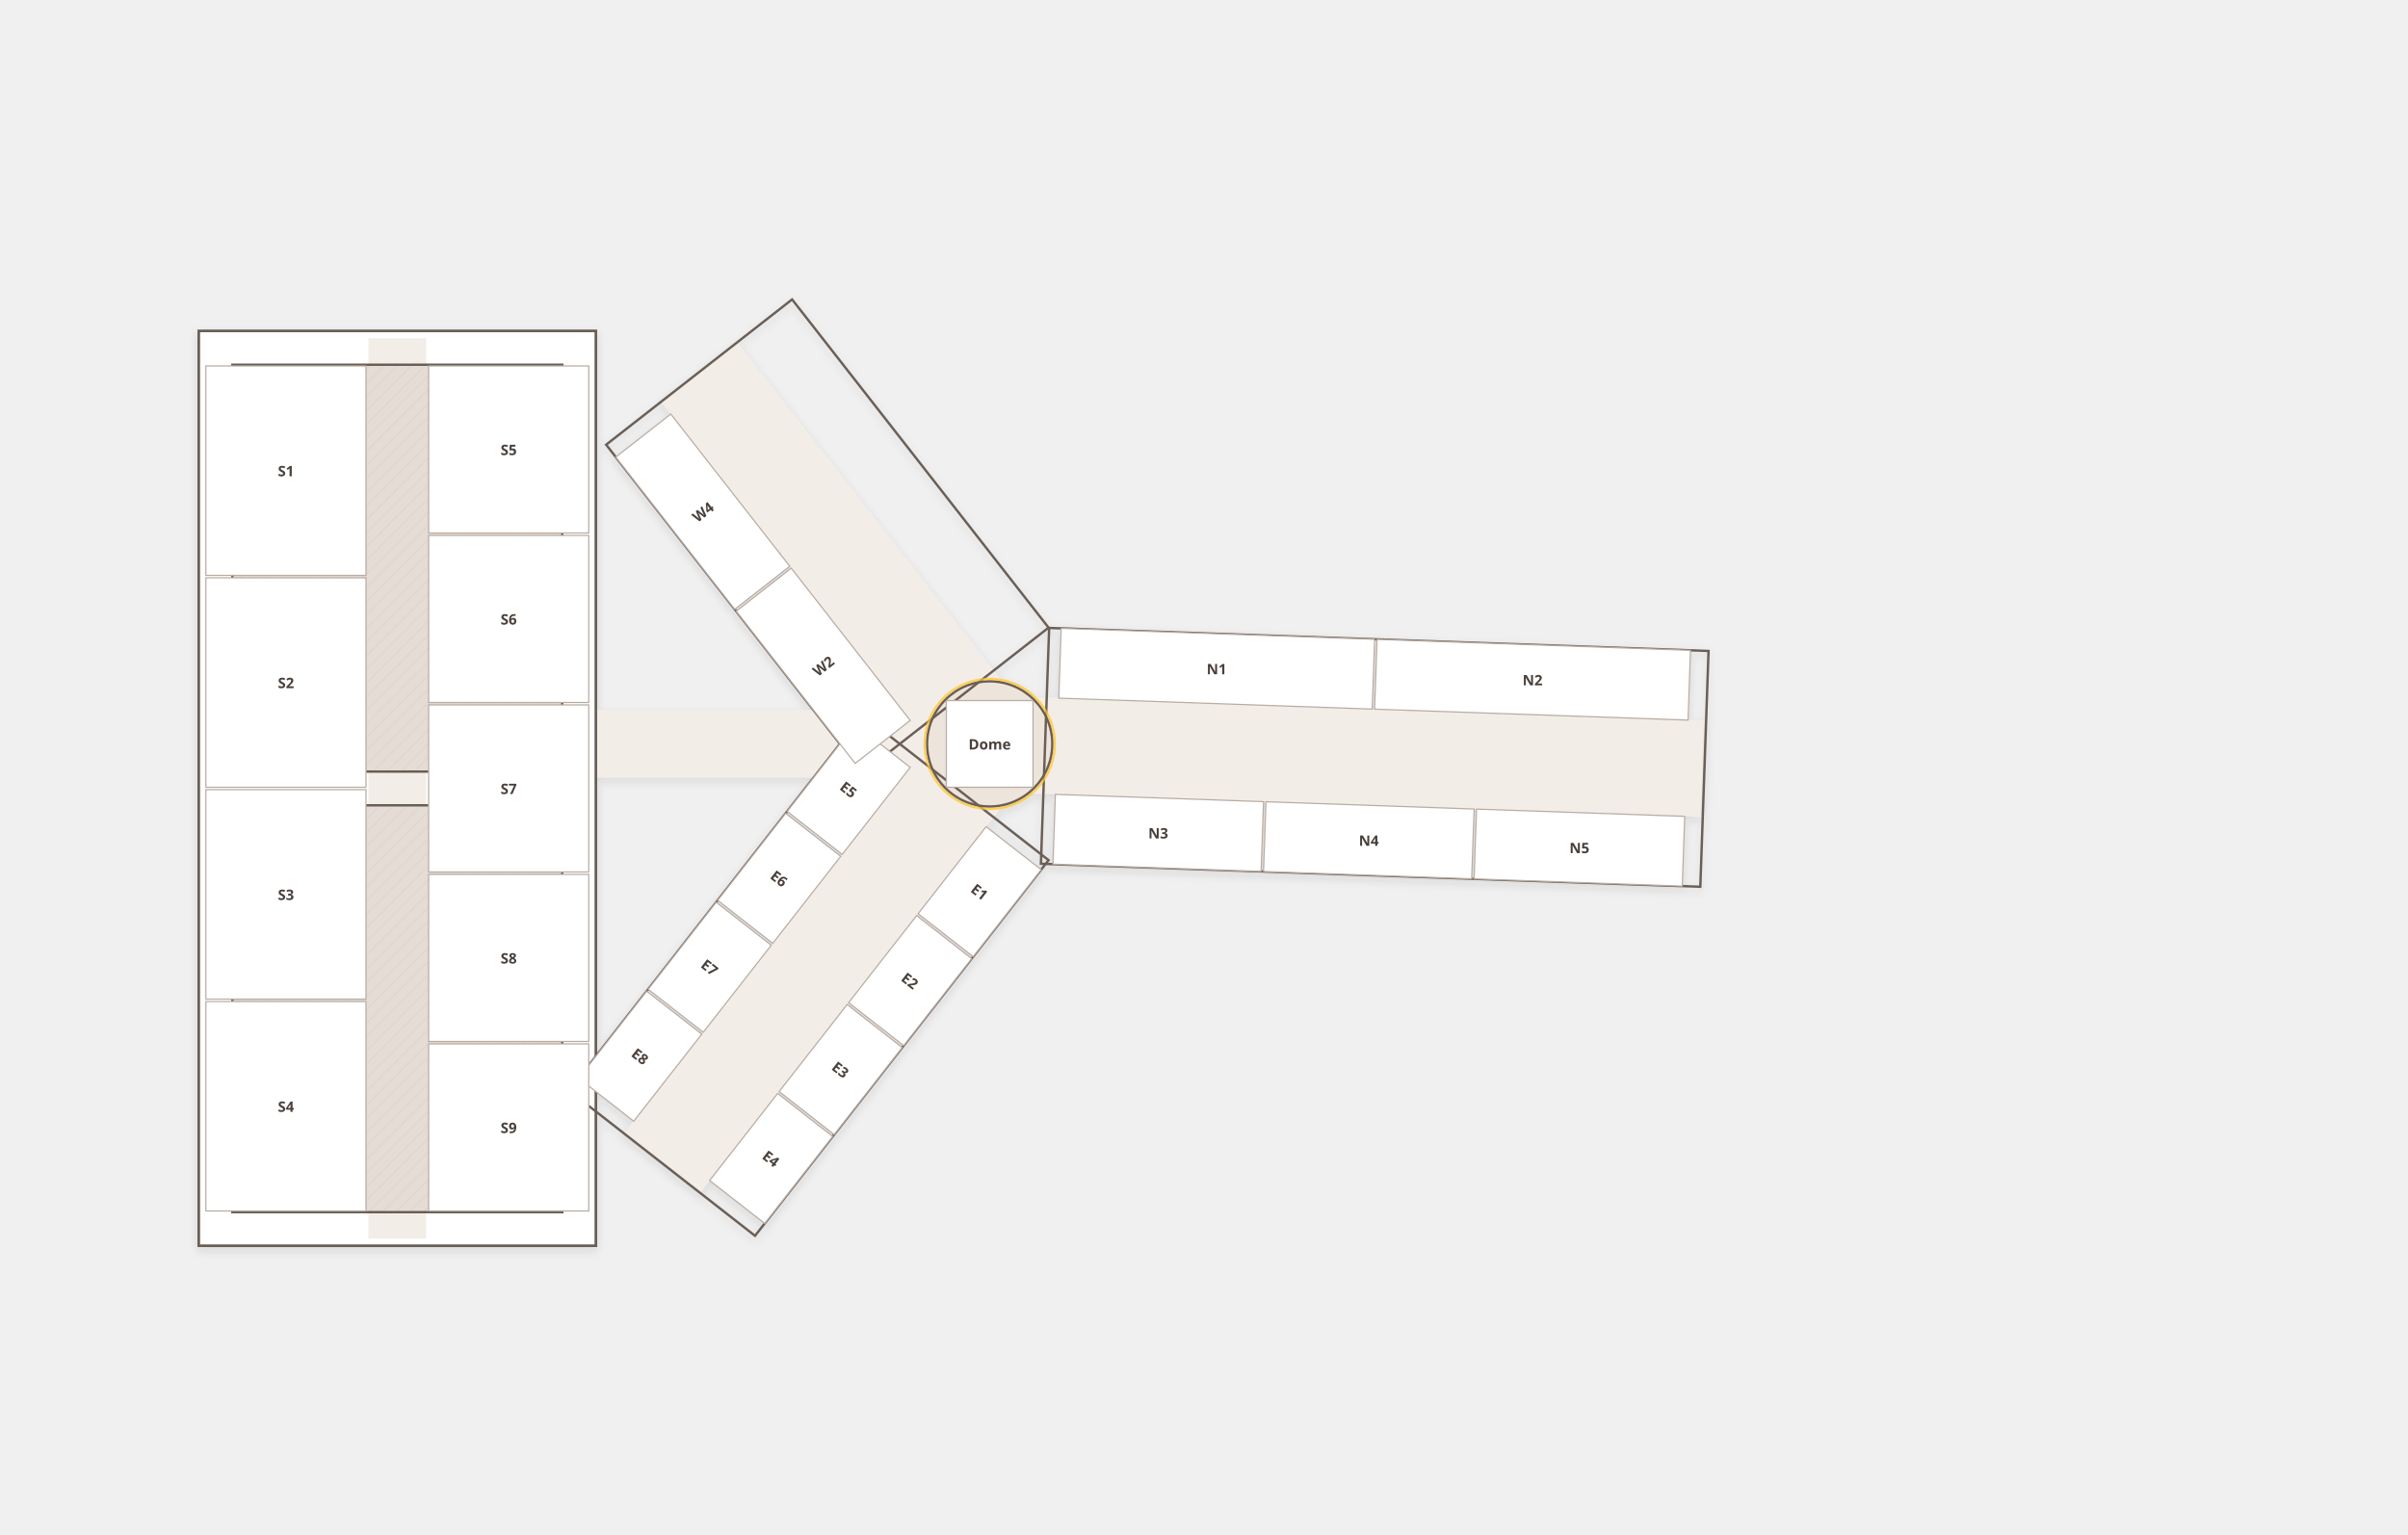
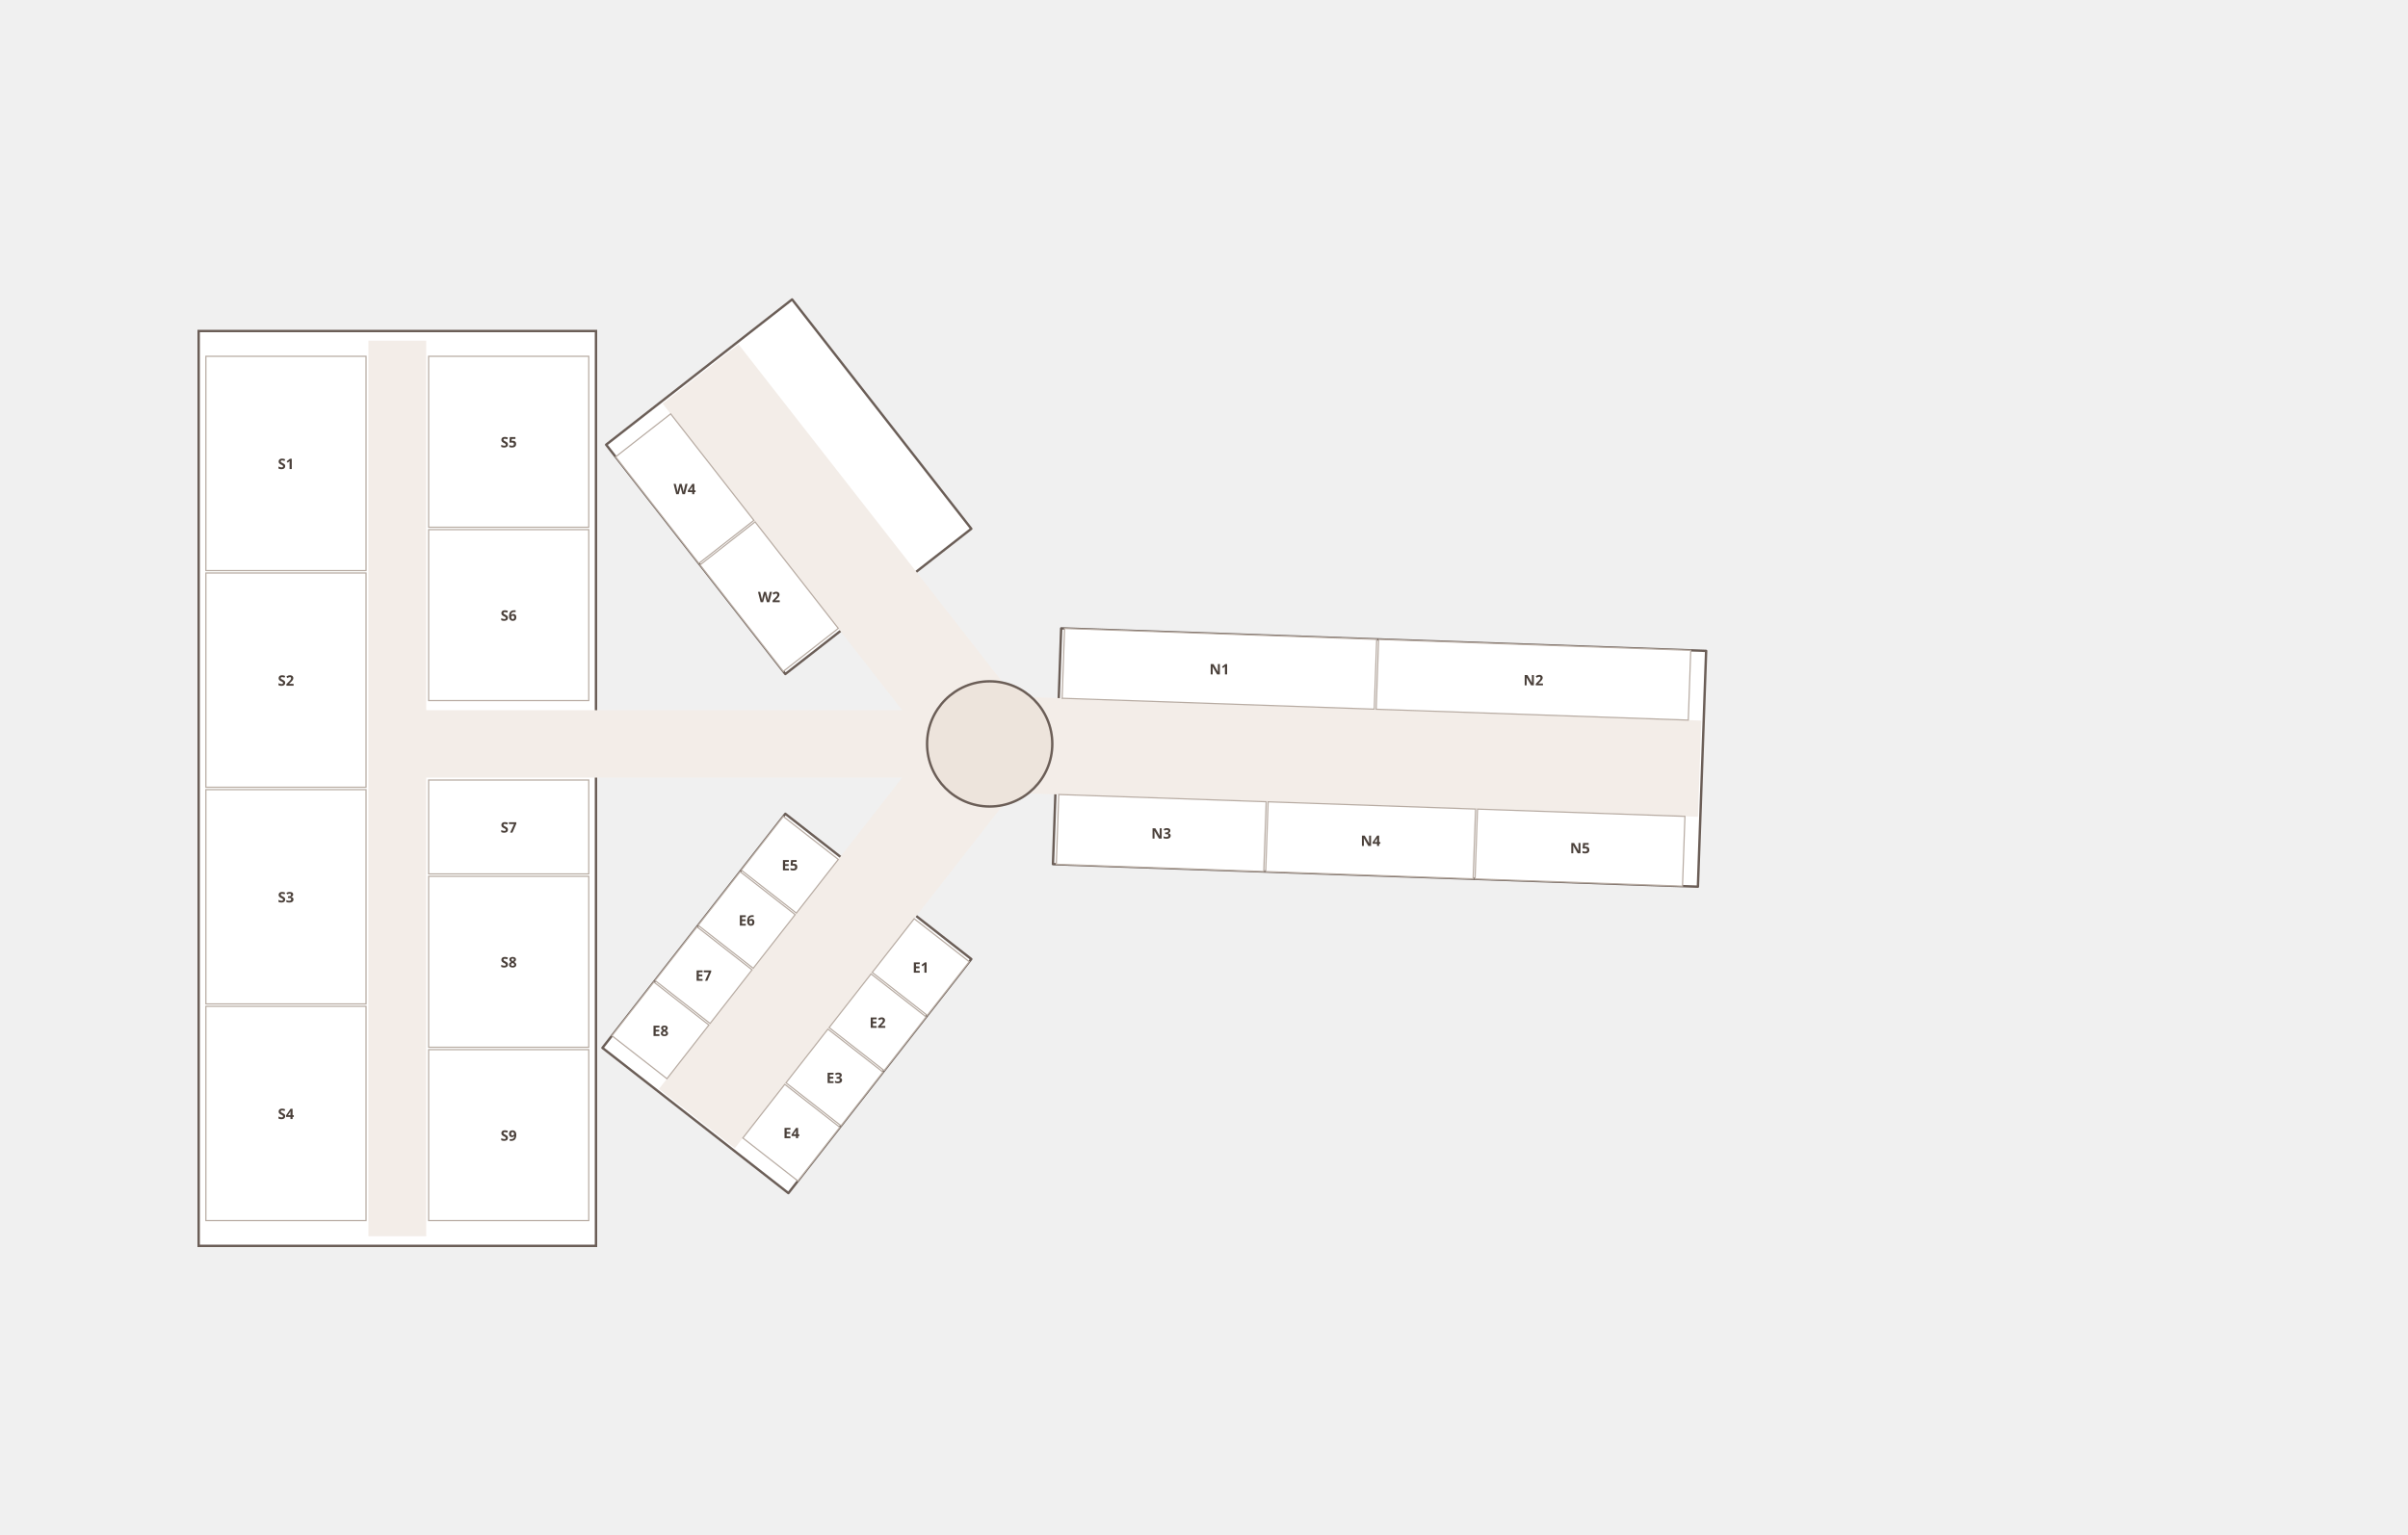
<svg xmlns="http://www.w3.org/2000/svg" viewBox="0 0 2000 1275" width="2000" height="1275" data-floor="main-1f-lobby">
  <defs>
    <pattern id="courtHatch" patternUnits="userSpaceOnUse" width="8" height="8" patternTransform="rotate(45)">
      <rect width="8" height="8" fill="#E4DCD5" />
      <line x1="0" y1="0" x2="0" y2="8" stroke="#6B5E57" stroke-width="1" stroke-opacity="0.08" />
    </pattern>
-     <filter id="softShadow" x="-6%" y="-6%" width="112%" height="112%">
-       <feDropShadow dx="0" dy="3" stdDeviation="4" flood-color="#3D342F" flood-opacity="0.12" />
-     </filter>
  </defs>
-   <g class="plan" filter="url(#softShadow)">
-     <polygon class="corridor" fill="#F3EDE8" stroke="none" points="823.40,578.02 1415.04,598.68 1412.24,678.64 820.60,657.98" />
-     <polygon class="corridor" fill="#F3EDE8" stroke="none" points="853.52,642.63 581.40,990.93 518.36,941.67 790.48,593.37" />
-     <polygon class="corridor" fill="#F3EDE8" stroke="none" points="790.48,642.63 549.14,333.73 612.18,284.47 853.52,593.37" />
-     <polygon class="corridor" fill="#F3EDE8" stroke="none" points="306.00,281.00 354.00,281.00 354.00,1029.00 306.00,1029.00" />
-     <polygon class="corridor" fill="#F3EDE8" stroke="none" points="493.00,590.00 772.00,590.00 772.00,646.00 493.00,646.00" />
-     <circle class="dome" cx="822.0" cy="618.0" r="52" fill="#EDE4DC" stroke="#6B5E57" stroke-width="2.0" />
-     <polygon fill="#FFFFFF" stroke="#6B5E57" stroke-width="2.0" points="165.00,275.00 495.00,275.00 495.00,1035.00 165.00,1035.00" />
-     <polygon class="corridor" fill="#F3EDE8" stroke="none" points="306.00,281.00 354.00,281.00 354.00,1029.00 306.00,1029.00" />
-     <polygon fill="url(#courtHatch)" stroke="#6B5E57" stroke-width="2.0" points="193.00,303.00 467.00,303.00 467.00,641.00 193.00,641.00" />
-     <polygon fill="url(#courtHatch)" stroke="#6B5E57" stroke-width="2.0" points="193.00,669.00 467.00,669.00 467.00,1007.00 193.00,1007.00" />
-     <polygon fill="none" stroke="#6B5E57" stroke-width="2.0" points="871.39,521.67 1419.06,540.79 1412.22,736.67 864.55,717.55" />
-     <polygon fill="none" stroke="#6B5E57" stroke-width="2.0" points="870.90,714.58 627.10,1026.64 472.65,905.97 716.45,593.91" />
-     <polygon fill="none" stroke="#6B5E57" stroke-width="2.0" points="716.45,642.09 503.44,369.43 657.89,248.76 870.90,521.42" />
-     <polygon fill="none" stroke="#6B5E57" stroke-width="2.0" points="165.00,275.00 495.00,275.00 495.00,1035.00 165.00,1035.00" />
+   <g class="plan">
+     <polygon class="wing" fill="#FFFFFF" stroke="#6B5E57" stroke-width="2" stroke-linejoin="round" points="806.73,796.73 654.81,991.18 500.36,870.51 652.28,676.06" />
+     <polygon class="wing" fill="#FFFFFF" stroke="#6B5E57" stroke-width="2" stroke-linejoin="round" points="881.39,522.01 1417.06,540.72 1410.22,736.60 874.55,717.89" />
+     <polygon class="wing" fill="#FFFFFF" stroke="#6B5E57" stroke-width="2" stroke-linejoin="round" points="652.28,559.94 503.44,369.43 657.89,248.76 806.73,439.27" />
+     <polygon class="wing" fill="#FFFFFF" stroke="#6B5E57" stroke-width="2" points="165.00,275.00 495.00,275.00 495.00,1035.00 165.00,1035.00" />
+     <polygon class="corridor" fill="#F3EDE8" stroke="none" points="853.52,642.63 610.33,953.89 547.29,904.64 790.48,593.37" />
+     <polygon class="corridor" fill="#F3EDE8" stroke="none" points="823.40,578.02 1413.04,598.62 1410.24,678.57 820.60,657.98" />
+     <polygon class="corridor" fill="#F3EDE8" stroke="none" points="790.48,642.63 550.37,335.30 613.41,286.05 853.52,593.37" />
+     <polygon class="corridor" fill="#F3EDE8" stroke="none" points="306.00,283.00 354.00,283.00 354.00,1027.00 306.00,1027.00" />
+     <polygon class="corridor" fill="#F3EDE8" stroke="none" points="330.00,590.00 822.00,590.00 822.00,646.00 330.00,646.00" />
    <g class="rooms">
-       <polygon class="room" data-room="main-1f-lobby-free-pup-office-e1" fill="#FFFFFF" stroke="#B8ACA3" stroke-width="1.0" stroke-linejoin="miter" points="864.75,722.46 808.26,794.76 762.56,759.06 819.04,686.76" />
-       <polygon class="room" data-room="main-1f-lobby-hrd-records-office-e2" fill="#FFFFFF" stroke="#B8ACA3" stroke-width="1.0" stroke-linejoin="miter" points="807.03,796.34 750.54,868.64 704.84,832.93 761.33,760.63" />
-       <polygon class="room" data-room="main-1f-lobby-department-of-military-science-and-tactics-office-e3" fill="#FFFFFF" stroke="#B8ACA3" stroke-width="1.0" stroke-linejoin="miter" points="749.31,870.22 692.82,942.52 647.12,906.81 703.61,834.51" />
-       <polygon class="room" data-room="main-1f-lobby-corps-of-cadets-headquarters-e4" fill="#FFFFFF" stroke="#B8ACA3" stroke-width="1.0" stroke-linejoin="miter" points="691.59,944.09 635.11,1016.39 589.40,980.68 645.89,908.38" />
-       <polygon class="room" data-room="main-1f-lobby-medical-clinic-services-e5" fill="#FFFFFF" stroke="#B8ACA3" stroke-width="1.0" stroke-linejoin="miter" points="756.00,637.50 699.52,709.80 653.81,674.09 710.30,601.79" />
-       <polygon class="room" data-room="main-1f-lobby-dental-clinic-services-e6" fill="#FFFFFF" stroke="#B8ACA3" stroke-width="1.0" stroke-linejoin="miter" points="698.28,711.38 641.80,783.68 596.09,747.97 652.58,675.67" />
-       <polygon class="room" data-room="main-1f-lobby-office-of-the-director-medical-health-services-e7" fill="#FFFFFF" stroke="#B8ACA3" stroke-width="1.0" stroke-linejoin="miter" points="640.57,785.25 584.08,857.55 538.37,821.85 594.86,749.55" />
-       <polygon class="room" data-room="main-1f-lobby-office-of-the-director-public-affairs-office-e8" fill="#FFFFFF" stroke="#B8ACA3" stroke-width="1.0" stroke-linejoin="miter" points="582.85,859.13 526.36,931.43 480.66,895.72 537.14,823.42" />
-       <polygon class="room" data-room="main-1f-lobby-procurement-office-n1" fill="#FFFFFF" stroke="#B8ACA3" stroke-width="1.0" stroke-linejoin="miter" points="881.39,522.01 1141.73,531.11 1139.70,589.07 879.36,579.98" />
-       <polygon class="room" data-room="main-1f-lobby-central-records-office-n2" fill="#FFFFFF" stroke="#B8ACA3" stroke-width="1.0" stroke-linejoin="miter" points="1143.73,531.18 1404.07,540.27 1402.04,598.23 1141.70,589.14" />
-       <polygon class="room" data-room="main-1f-lobby-commission-on-audit-office-n3" fill="#FFFFFF" stroke="#B8ACA3" stroke-width="1.0" stroke-linejoin="miter" points="876.57,659.93 1049.46,665.97 1047.44,723.93 874.55,717.89" />
-       <polygon class="room" data-room="main-1f-lobby-campus-ministry-office-n4" fill="#FFFFFF" stroke="#B8ACA3" stroke-width="1.0" stroke-linejoin="miter" points="1051.46,666.04 1224.36,672.08 1222.33,730.04 1049.44,724.00" />
-       <polygon class="room" data-room="main-1f-lobby-security-office-n5" fill="#FFFFFF" stroke="#B8ACA3" stroke-width="1.0" stroke-linejoin="miter" points="1226.36,672.14 1399.25,678.18 1397.23,736.15 1224.33,730.11" />
-       <polygon class="room" data-room="main-1f-lobby-admission-and-registration-office-w2" fill="#FFFFFF" stroke="#B8ACA3" stroke-width="1.0" stroke-linejoin="miter" points="710.30,634.21 611.48,507.73 657.19,472.02 756.00,598.50" />
-       <polygon class="room" data-room="main-1f-lobby-office-for-scholarship-and-financial-assistance-w4" fill="#FFFFFF" stroke="#B8ACA3" stroke-width="1.0" stroke-linejoin="miter" points="610.25,506.15 511.44,379.68 557.14,343.97 655.96,470.45" />
-       <polygon class="room" data-room="main-1f-lobby-office-of-the-university-registrar-s1" fill="#FFFFFF" stroke="#B8ACA3" stroke-width="1.0" stroke-linejoin="miter" points="171.00,304.00 304.00,304.00 304.00,478.00 171.00,478.00" />
-       <polygon class="room" data-room="main-1f-lobby-students-records-office-s2" fill="#FFFFFF" stroke="#B8ACA3" stroke-width="1.0" stroke-linejoin="miter" points="171.00,480.00 304.00,480.00 304.00,654.00 171.00,654.00" />
-       <polygon class="room" data-room="main-1f-lobby-human-resource-management-division-s3" fill="#FFFFFF" stroke="#B8ACA3" stroke-width="1.0" stroke-linejoin="miter" points="171.00,656.00 304.00,656.00 304.00,830.00 171.00,830.00" />
-       <polygon class="room" data-room="main-1f-lobby-budget-services-s4" fill="#FFFFFF" stroke="#B8ACA3" stroke-width="1.0" stroke-linejoin="miter" points="171.00,832.00 304.00,832.00 304.00,1006.00 171.00,1006.00" />
-       <polygon class="room" data-room="main-1f-lobby-property-extension-office-s5" fill="#FFFFFF" stroke="#B8ACA3" stroke-width="1.0" stroke-linejoin="miter" points="356.00,304.00 489.00,304.00 489.00,442.80 356.00,442.80" />
-       <polygon class="room" data-room="main-1f-lobby-cashier-s6" fill="#FFFFFF" stroke="#B8ACA3" stroke-width="1.0" stroke-linejoin="miter" points="356.00,444.80 489.00,444.80 489.00,583.60 356.00,583.60" />
-       <polygon class="room" data-room="main-1f-lobby-accounting-office-s7" fill="#FFFFFF" stroke="#B8ACA3" stroke-width="1.0" stroke-linejoin="miter" points="356.00,585.60 489.00,585.60 489.00,724.40 356.00,724.40" />
-       <polygon class="room" data-room="main-1f-lobby-accounting-division-students-services-section-s8" fill="#FFFFFF" stroke="#B8ACA3" stroke-width="1.0" stroke-linejoin="miter" points="356.00,726.40 489.00,726.40 489.00,865.20 356.00,865.20" />
-       <polygon class="room" data-room="main-1f-lobby-payroll-section-s9" fill="#FFFFFF" stroke="#B8ACA3" stroke-width="1.0" stroke-linejoin="miter" points="356.00,867.20 489.00,867.20 489.00,1006.00 356.00,1006.00" />
-       <polygon class="room" data-room="main-1f-lobby-university-consumers-cooperative-dome" fill="#FFFFFF" stroke="#B8ACA3" stroke-width="1.0" stroke-linejoin="miter" points="786.00,582.00 858.00,582.00 858.00,654.00 786.00,654.00" />
+       <polygon class="room" data-room="main-1f-lobby-free-pup-office-e1" data-baked="1" fill="#FFFFFF" stroke="#B8ACA3" stroke-width="1" points="805.00,798.93 770.16,843.53 724.46,807.82 759.30,763.22" />
+       <polygon class="room" data-room="main-1f-lobby-hrd-records-office-e2" data-baked="1" fill="#FFFFFF" stroke="#B8ACA3" stroke-width="1" points="769.18,844.79 734.34,889.38 688.63,853.67 723.47,809.08" />
+       <polygon class="room" data-room="main-1f-lobby-department-of-military-science-and-tactics-office-e3" data-baked="1" fill="#FFFFFF" stroke="#B8ACA3" stroke-width="1" points="733.35,890.64 698.51,935.23 652.81,899.53 687.65,854.93" />
+       <polygon class="room" data-room="main-1f-lobby-corps-of-cadets-headquarters-e4" data-baked="1" fill="#FFFFFF" stroke="#B8ACA3" stroke-width="1" points="697.53,936.49 662.69,981.09 616.98,945.38 651.82,900.79" />
+       <polygon class="room" data-room="main-1f-lobby-medical-clinic-services-e5" data-baked="1" fill="#FFFFFF" stroke="#B8ACA3" stroke-width="1" points="696.26,713.97 661.42,758.56 615.71,722.86 650.55,678.26" />
+       <polygon class="room" data-room="main-1f-lobby-dental-clinic-services-e6" data-baked="1" fill="#FFFFFF" stroke="#B8ACA3" stroke-width="1" points="660.43,759.82 625.59,804.42 579.89,768.71 614.73,724.12" />
+       <polygon class="room" data-room="main-1f-lobby-office-of-the-director-medical-health-services-e7" data-baked="1" fill="#FFFFFF" stroke="#B8ACA3" stroke-width="1" points="624.61,805.68 589.77,850.27 544.06,814.56 578.90,769.97" />
+       <polygon class="room" data-room="main-1f-lobby-office-of-the-director-public-affairs-office-e8" data-baked="1" fill="#FFFFFF" stroke="#B8ACA3" stroke-width="1" points="588.78,851.53 553.94,896.13 508.24,860.42 543.08,815.83" />
+       <polygon class="room" data-room="main-1f-lobby-procurement-office-n1" data-baked="1" fill="#FFFFFF" stroke="#B8ACA3" stroke-width="1" points="884.18,522.11 1143.43,531.16 1141.40,589.13 882.16,580.08" />
+       <polygon class="room" data-room="main-1f-lobby-central-records-office-n2" data-baked="1" fill="#FFFFFF" stroke="#B8ACA3" stroke-width="1" points="1145.03,531.22 1404.27,540.27 1402.24,598.24 1143.00,589.19" />
+       <polygon class="room" data-room="main-1f-lobby-commission-on-audit-office-n3" data-baked="1" fill="#FFFFFF" stroke="#B8ACA3" stroke-width="1" points="879.37,660.03 1051.66,666.04 1049.64,724.01 877.34,717.99" />
+       <polygon class="room" data-room="main-1f-lobby-campus-ministry-office-n4" data-baked="1" fill="#FFFFFF" stroke="#B8ACA3" stroke-width="1" points="1053.26,666.10 1225.56,672.12 1223.53,730.08 1051.24,724.06" />
+       <polygon class="room" data-room="main-1f-lobby-security-office-n5" data-baked="1" fill="#FFFFFF" stroke="#B8ACA3" stroke-width="1" points="1227.16,672.17 1399.45,678.19 1397.43,736.15 1225.13,730.14" />
+       <polygon class="room" data-room="main-1f-lobby-admission-and-registration-office-w2" data-baked="1" fill="#FFFFFF" stroke="#B8ACA3" stroke-width="1" points="650.55,557.74 581.43,469.26 627.13,433.55 696.26,522.03" />
+       <polygon class="room" data-room="main-1f-lobby-office-for-scholarship-and-financial-assistance-w4" data-baked="1" fill="#FFFFFF" stroke="#B8ACA3" stroke-width="1" points="580.44,468.00 511.32,379.52 557.02,343.81 626.15,432.29" />
+       <polygon class="room" data-room="main-1f-lobby-office-of-the-university-registrar-s1" data-baked="1" fill="#FFFFFF" stroke="#B8ACA3" stroke-width="1" points="171.00,296.00 304.00,296.00 304.00,474.00 171.00,474.00" />
+       <polygon class="room" data-room="main-1f-lobby-students-records-office-s2" data-baked="1" fill="#FFFFFF" stroke="#B8ACA3" stroke-width="1" points="171.00,476.00 304.00,476.00 304.00,654.00 171.00,654.00" />
+       <polygon class="room" data-room="main-1f-lobby-human-resource-management-division-s3" data-baked="1" fill="#FFFFFF" stroke="#B8ACA3" stroke-width="1" points="171.00,656.00 304.00,656.00 304.00,834.00 171.00,834.00" />
+       <polygon class="room" data-room="main-1f-lobby-budget-services-s4" data-baked="1" fill="#FFFFFF" stroke="#B8ACA3" stroke-width="1" points="171.00,836.00 304.00,836.00 304.00,1014.00 171.00,1014.00" />
+       <polygon class="room" data-room="main-1f-lobby-property-extension-office-s5" data-baked="1" fill="#FFFFFF" stroke="#B8ACA3" stroke-width="1" points="356.00,296.00 489.00,296.00 489.00,438.00 356.00,438.00" />
+       <polygon class="room" data-room="main-1f-lobby-cashier-s6" data-baked="1" fill="#FFFFFF" stroke="#B8ACA3" stroke-width="1" points="356.00,440.00 489.00,440.00 489.00,582.00 356.00,582.00" />
+       <polygon class="room" data-room="main-1f-lobby-accounting-office-s7" data-baked="1" fill="#FFFFFF" stroke="#B8ACA3" stroke-width="1" points="356.00,648.00 489.00,648.00 489.00,726.00 356.00,726.00" />
+       <polygon class="room" data-room="main-1f-lobby-accounting-division-students-services-section-s8" data-baked="1" fill="#FFFFFF" stroke="#B8ACA3" stroke-width="1" points="356.00,728.00 489.00,728.00 489.00,870.00 356.00,870.00" />
+       <polygon class="room" data-room="main-1f-lobby-payroll-section-s9" data-baked="1" fill="#FFFFFF" stroke="#B8ACA3" stroke-width="1" points="356.00,872.00 489.00,872.00 489.00,1014.00 356.00,1014.00" />
+       <polygon class="room" data-room="main-1f-lobby-university-consumers-cooperative-dome" fill="#FFFFFF" stroke="#B8ACA3" stroke-width="1" points="792.00,588.00 852.00,588.00 852.00,648.00 792.00,648.00" />
    </g>
+     <circle class="dome" cx="822.0" cy="618.0" r="52" fill="#EDE4DC" stroke="#6B5E57" stroke-width="2" />
    <g class="room-nums">
-       <text x="813.7" y="740.8" transform="rotate(38.0 813.7 740.8)" fill="#4A403A" font-family="system-ui,sans-serif" font-size="12" font-weight="600" text-anchor="middle" dominant-baseline="central">E1</text>
-       <text x="755.9" y="814.6" transform="rotate(38.0 755.9 814.6)" fill="#4A403A" font-family="system-ui,sans-serif" font-size="12" font-weight="600" text-anchor="middle" dominant-baseline="central">E2</text>
-       <text x="698.2" y="888.5" transform="rotate(38.0 698.2 888.5)" fill="#4A403A" font-family="system-ui,sans-serif" font-size="12" font-weight="600" text-anchor="middle" dominant-baseline="central">E3</text>
-       <text x="640.5" y="962.4" transform="rotate(38.0 640.5 962.4)" fill="#4A403A" font-family="system-ui,sans-serif" font-size="12" font-weight="600" text-anchor="middle" dominant-baseline="central">E4</text>
-       <text x="704.9" y="655.8" transform="rotate(38.0 704.9 655.8)" fill="#4A403A" font-family="system-ui,sans-serif" font-size="12" font-weight="600" text-anchor="middle" dominant-baseline="central">E5</text>
-       <text x="647.2" y="729.7" transform="rotate(38.0 647.2 729.7)" fill="#4A403A" font-family="system-ui,sans-serif" font-size="12" font-weight="600" text-anchor="middle" dominant-baseline="central">E6</text>
-       <text x="589.5" y="803.5" transform="rotate(38.0 589.5 803.5)" fill="#4A403A" font-family="system-ui,sans-serif" font-size="12" font-weight="600" text-anchor="middle" dominant-baseline="central">E7</text>
-       <text x="531.8" y="877.4" transform="rotate(38.0 531.8 877.4)" fill="#4A403A" font-family="system-ui,sans-serif" font-size="12" font-weight="600" text-anchor="middle" dominant-baseline="central">E8</text>
-       <text x="1010.5" y="555.5" transform="rotate(0.0 1010.5 555.5)" fill="#4A403A" font-family="system-ui,sans-serif" font-size="12" font-weight="600" text-anchor="middle" dominant-baseline="central">N1</text>
-       <text x="1272.9" y="564.7" transform="rotate(0.0 1272.9 564.7)" fill="#4A403A" font-family="system-ui,sans-serif" font-size="12" font-weight="600" text-anchor="middle" dominant-baseline="central">N2</text>
-       <text x="962.0" y="691.9" transform="rotate(0.0 962.0 691.9)" fill="#4A403A" font-family="system-ui,sans-serif" font-size="12" font-weight="600" text-anchor="middle" dominant-baseline="central">N3</text>
-       <text x="1136.9" y="698.0" transform="rotate(0.0 1136.9 698.0)" fill="#4A403A" font-family="system-ui,sans-serif" font-size="12" font-weight="600" text-anchor="middle" dominant-baseline="central">N4</text>
-       <text x="1311.8" y="704.1" transform="rotate(0.0 1311.8 704.1)" fill="#4A403A" font-family="system-ui,sans-serif" font-size="12" font-weight="600" text-anchor="middle" dominant-baseline="central">N5</text>
-       <text x="683.7" y="553.1" transform="rotate(-38.0 683.7 553.1)" fill="#4A403A" font-family="system-ui,sans-serif" font-size="12" font-weight="600" text-anchor="middle" dominant-baseline="central">W2</text>
-       <text x="583.7" y="425.1" transform="rotate(-38.0 583.7 425.1)" fill="#4A403A" font-family="system-ui,sans-serif" font-size="12" font-weight="600" text-anchor="middle" dominant-baseline="central">W4</text>
-       <text x="237.5" y="391.0" transform="rotate(0.0 237.5 391.0)" fill="#4A403A" font-family="system-ui,sans-serif" font-size="12" font-weight="600" text-anchor="middle" dominant-baseline="central">S1</text>
-       <text x="237.5" y="567.0" transform="rotate(0.0 237.5 567.0)" fill="#4A403A" font-family="system-ui,sans-serif" font-size="12" font-weight="600" text-anchor="middle" dominant-baseline="central">S2</text>
-       <text x="237.5" y="743.0" transform="rotate(0.0 237.5 743.0)" fill="#4A403A" font-family="system-ui,sans-serif" font-size="12" font-weight="600" text-anchor="middle" dominant-baseline="central">S3</text>
-       <text x="237.5" y="919.0" transform="rotate(0.0 237.5 919.0)" fill="#4A403A" font-family="system-ui,sans-serif" font-size="12" font-weight="600" text-anchor="middle" dominant-baseline="central">S4</text>
-       <text x="422.5" y="373.4" transform="rotate(0.0 422.5 373.4)" fill="#4A403A" font-family="system-ui,sans-serif" font-size="12" font-weight="600" text-anchor="middle" dominant-baseline="central">S5</text>
-       <text x="422.5" y="514.2" transform="rotate(0.0 422.5 514.2)" fill="#4A403A" font-family="system-ui,sans-serif" font-size="12" font-weight="600" text-anchor="middle" dominant-baseline="central">S6</text>
-       <text x="422.5" y="655.0" transform="rotate(0.0 422.5 655.0)" fill="#4A403A" font-family="system-ui,sans-serif" font-size="12" font-weight="600" text-anchor="middle" dominant-baseline="central">S7</text>
-       <text x="422.5" y="795.8" transform="rotate(0.0 422.5 795.8)" fill="#4A403A" font-family="system-ui,sans-serif" font-size="12" font-weight="600" text-anchor="middle" dominant-baseline="central">S8</text>
-       <text x="422.5" y="936.6" transform="rotate(0.0 422.5 936.6)" fill="#4A403A" font-family="system-ui,sans-serif" font-size="12" font-weight="600" text-anchor="middle" dominant-baseline="central">S9</text>
-       <text x="822.0" y="618.0" transform="rotate(0.0 822.0 618.0)" fill="#4A403A" font-family="system-ui,sans-serif" font-size="12" font-weight="600" text-anchor="middle" dominant-baseline="central">Dome</text>
+       <text x="764.7" y="803.4" fill="#4A403A" font-family="system-ui,sans-serif" font-size="12" font-weight="600" text-anchor="middle" dominant-baseline="central">E1</text>
+       <text x="728.9" y="849.2" fill="#4A403A" font-family="system-ui,sans-serif" font-size="12" font-weight="600" text-anchor="middle" dominant-baseline="central">E2</text>
+       <text x="693.1" y="895.1" fill="#4A403A" font-family="system-ui,sans-serif" font-size="12" font-weight="600" text-anchor="middle" dominant-baseline="central">E3</text>
+       <text x="657.3" y="940.9" fill="#4A403A" font-family="system-ui,sans-serif" font-size="12" font-weight="600" text-anchor="middle" dominant-baseline="central">E4</text>
+       <text x="656.0" y="718.4" fill="#4A403A" font-family="system-ui,sans-serif" font-size="12" font-weight="600" text-anchor="middle" dominant-baseline="central">E5</text>
+       <text x="620.2" y="764.3" fill="#4A403A" font-family="system-ui,sans-serif" font-size="12" font-weight="600" text-anchor="middle" dominant-baseline="central">E6</text>
+       <text x="584.3" y="810.1" fill="#4A403A" font-family="system-ui,sans-serif" font-size="12" font-weight="600" text-anchor="middle" dominant-baseline="central">E7</text>
+       <text x="548.5" y="856.0" fill="#4A403A" font-family="system-ui,sans-serif" font-size="12" font-weight="600" text-anchor="middle" dominant-baseline="central">E8</text>
+       <text x="1012.8" y="555.6" fill="#4A403A" font-family="system-ui,sans-serif" font-size="12" font-weight="600" text-anchor="middle" dominant-baseline="central">N1</text>
+       <text x="1273.6" y="564.7" fill="#4A403A" font-family="system-ui,sans-serif" font-size="12" font-weight="600" text-anchor="middle" dominant-baseline="central">N2</text>
+       <text x="964.5" y="692.0" fill="#4A403A" font-family="system-ui,sans-serif" font-size="12" font-weight="600" text-anchor="middle" dominant-baseline="central">N3</text>
+       <text x="1138.4" y="698.1" fill="#4A403A" font-family="system-ui,sans-serif" font-size="12" font-weight="600" text-anchor="middle" dominant-baseline="central">N4</text>
+       <text x="1312.3" y="704.2" fill="#4A403A" font-family="system-ui,sans-serif" font-size="12" font-weight="600" text-anchor="middle" dominant-baseline="central">N5</text>
+       <text x="638.8" y="495.6" fill="#4A403A" font-family="system-ui,sans-serif" font-size="12" font-weight="600" text-anchor="middle" dominant-baseline="central">W2</text>
+       <text x="568.7" y="405.9" fill="#4A403A" font-family="system-ui,sans-serif" font-size="12" font-weight="600" text-anchor="middle" dominant-baseline="central">W4</text>
+       <text x="237.5" y="385.0" fill="#4A403A" font-family="system-ui,sans-serif" font-size="12" font-weight="600" text-anchor="middle" dominant-baseline="central">S1</text>
+       <text x="237.5" y="565.0" fill="#4A403A" font-family="system-ui,sans-serif" font-size="12" font-weight="600" text-anchor="middle" dominant-baseline="central">S2</text>
+       <text x="237.5" y="745.0" fill="#4A403A" font-family="system-ui,sans-serif" font-size="12" font-weight="600" text-anchor="middle" dominant-baseline="central">S3</text>
+       <text x="237.5" y="925.0" fill="#4A403A" font-family="system-ui,sans-serif" font-size="12" font-weight="600" text-anchor="middle" dominant-baseline="central">S4</text>
+       <text x="422.5" y="367.0" fill="#4A403A" font-family="system-ui,sans-serif" font-size="12" font-weight="600" text-anchor="middle" dominant-baseline="central">S5</text>
+       <text x="422.5" y="511.0" fill="#4A403A" font-family="system-ui,sans-serif" font-size="12" font-weight="600" text-anchor="middle" dominant-baseline="central">S6</text>
+       <text x="422.5" y="687.0" fill="#4A403A" font-family="system-ui,sans-serif" font-size="12" font-weight="600" text-anchor="middle" dominant-baseline="central">S7</text>
+       <text x="422.5" y="799.0" fill="#4A403A" font-family="system-ui,sans-serif" font-size="12" font-weight="600" text-anchor="middle" dominant-baseline="central">S8</text>
+       <text x="422.5" y="943.0" fill="#4A403A" font-family="system-ui,sans-serif" font-size="12" font-weight="600" text-anchor="middle" dominant-baseline="central">S9</text>
    </g>
-     <circle cx="822.0" cy="618.0" r="54.0" fill="none" stroke="#FFC72C" stroke-width="2" opacity="0.75" />
  </g>
</svg>
